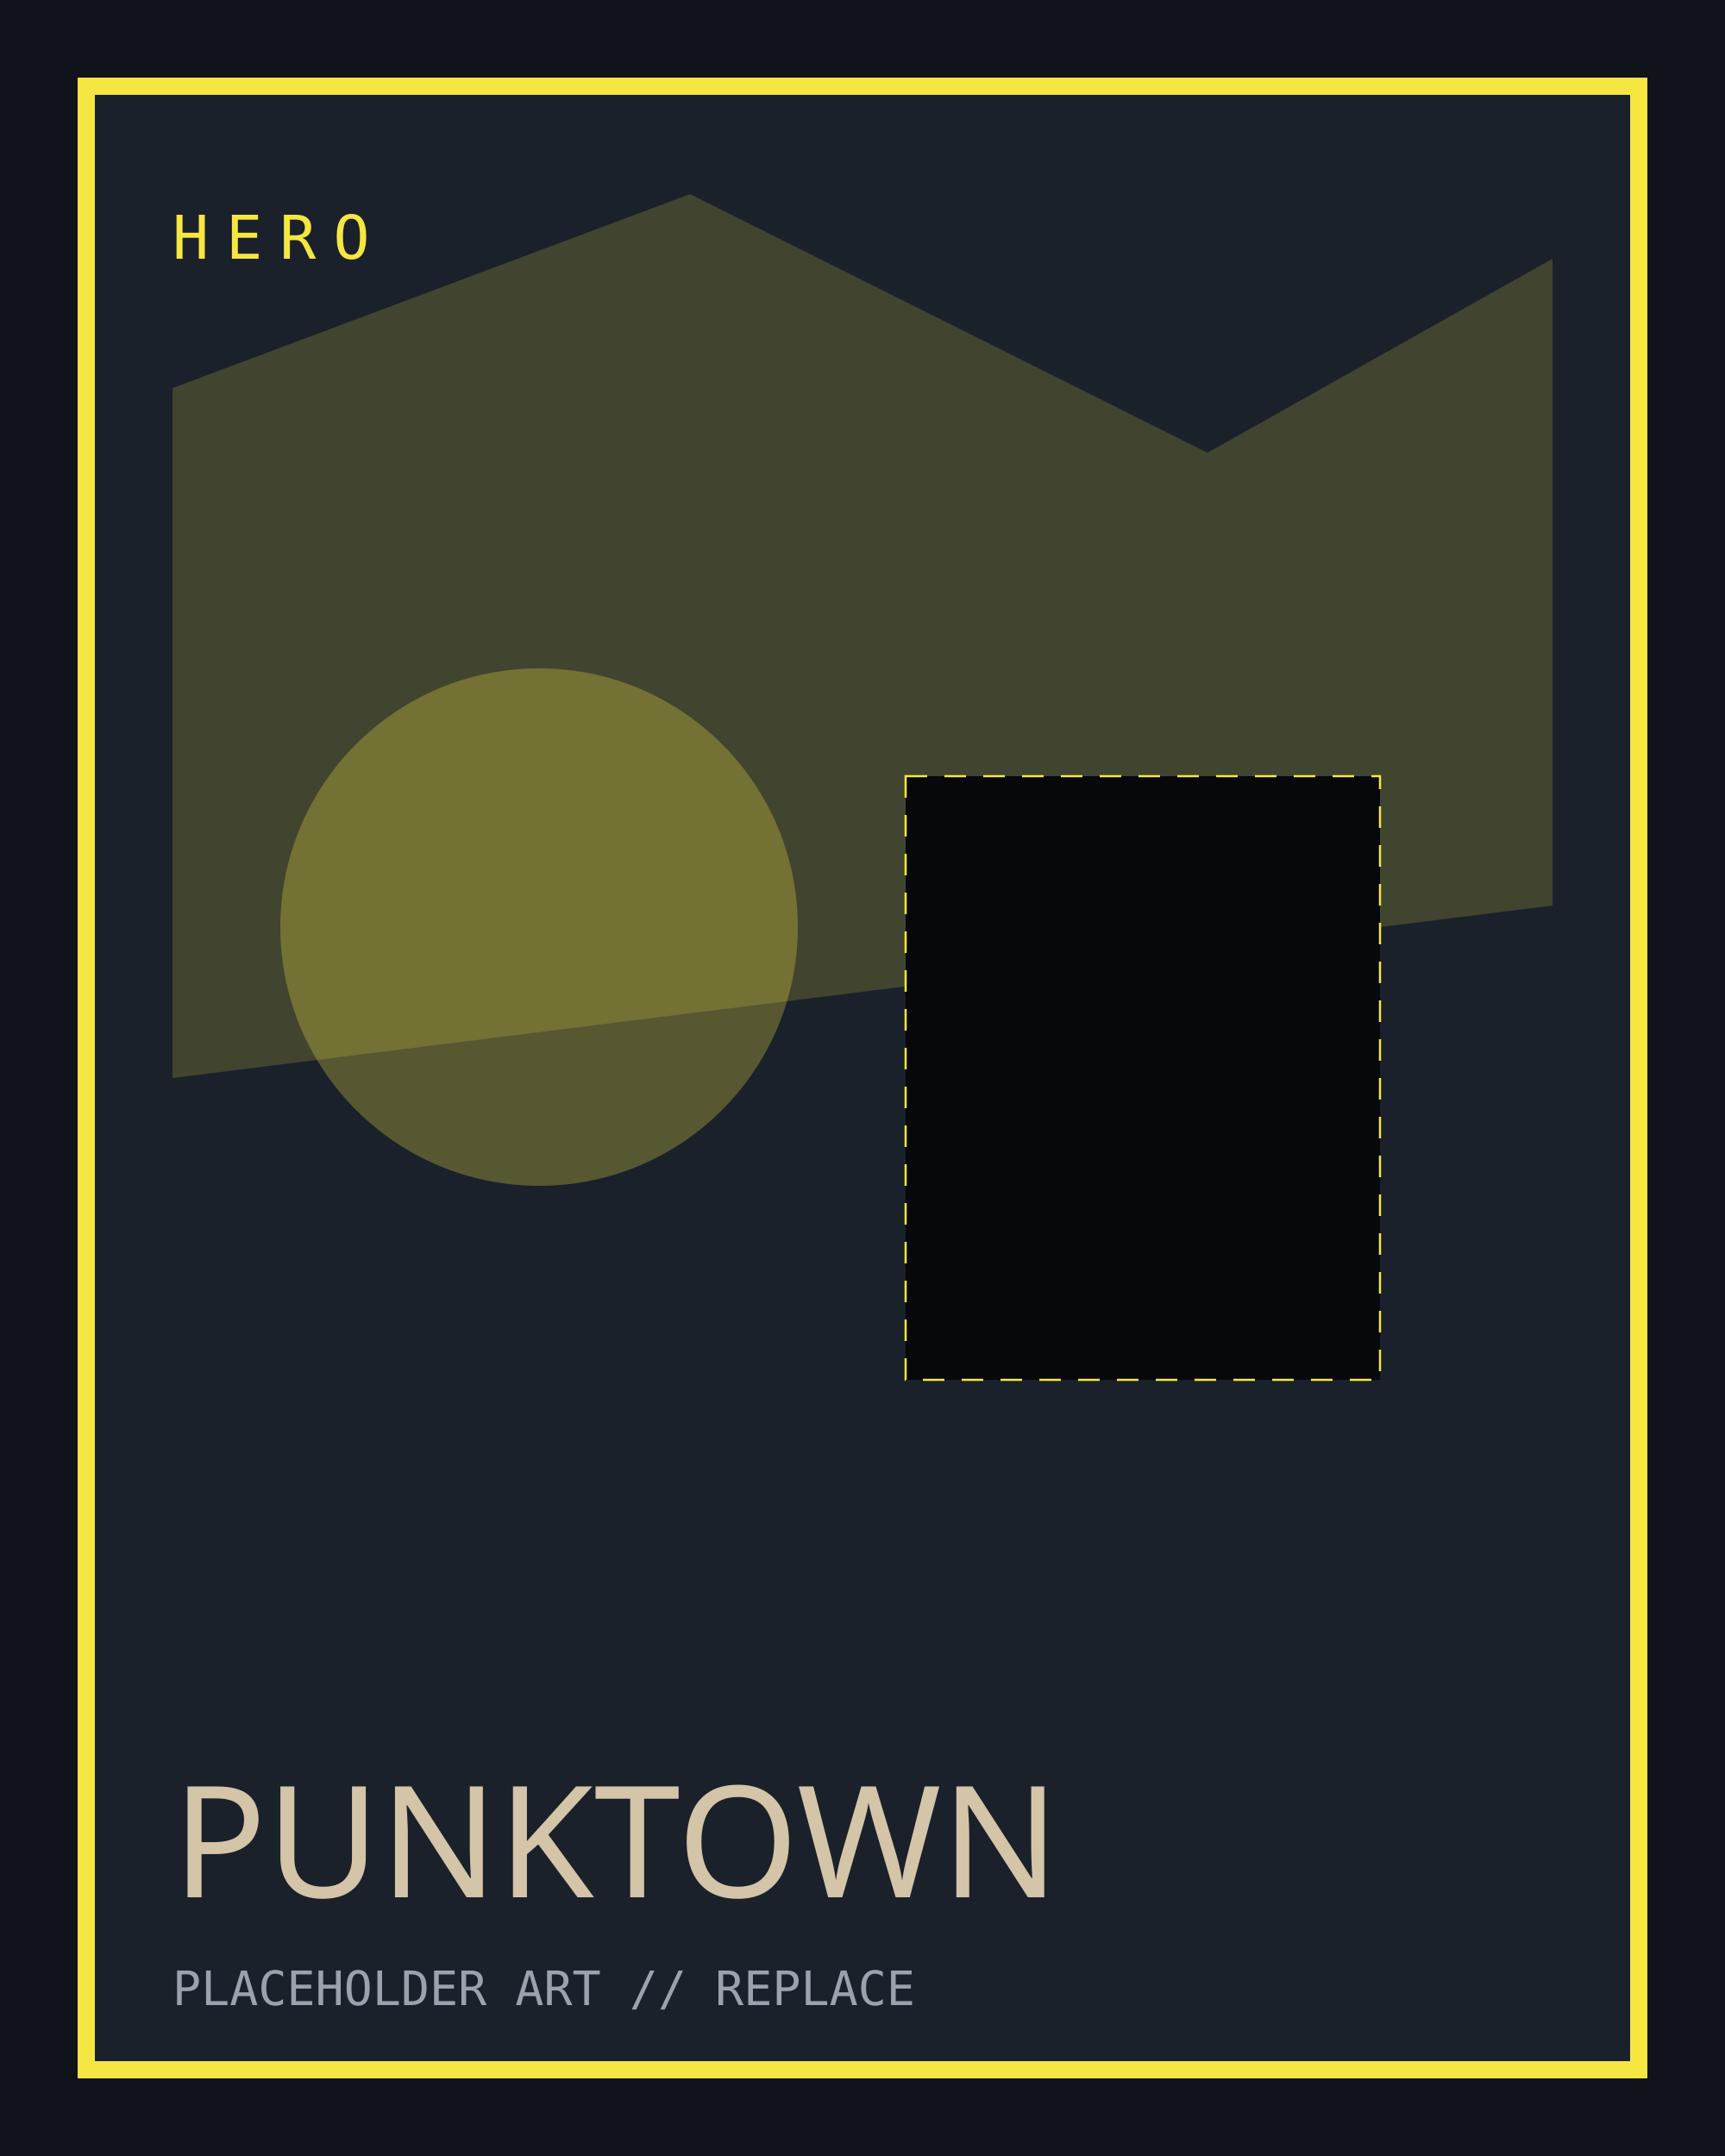
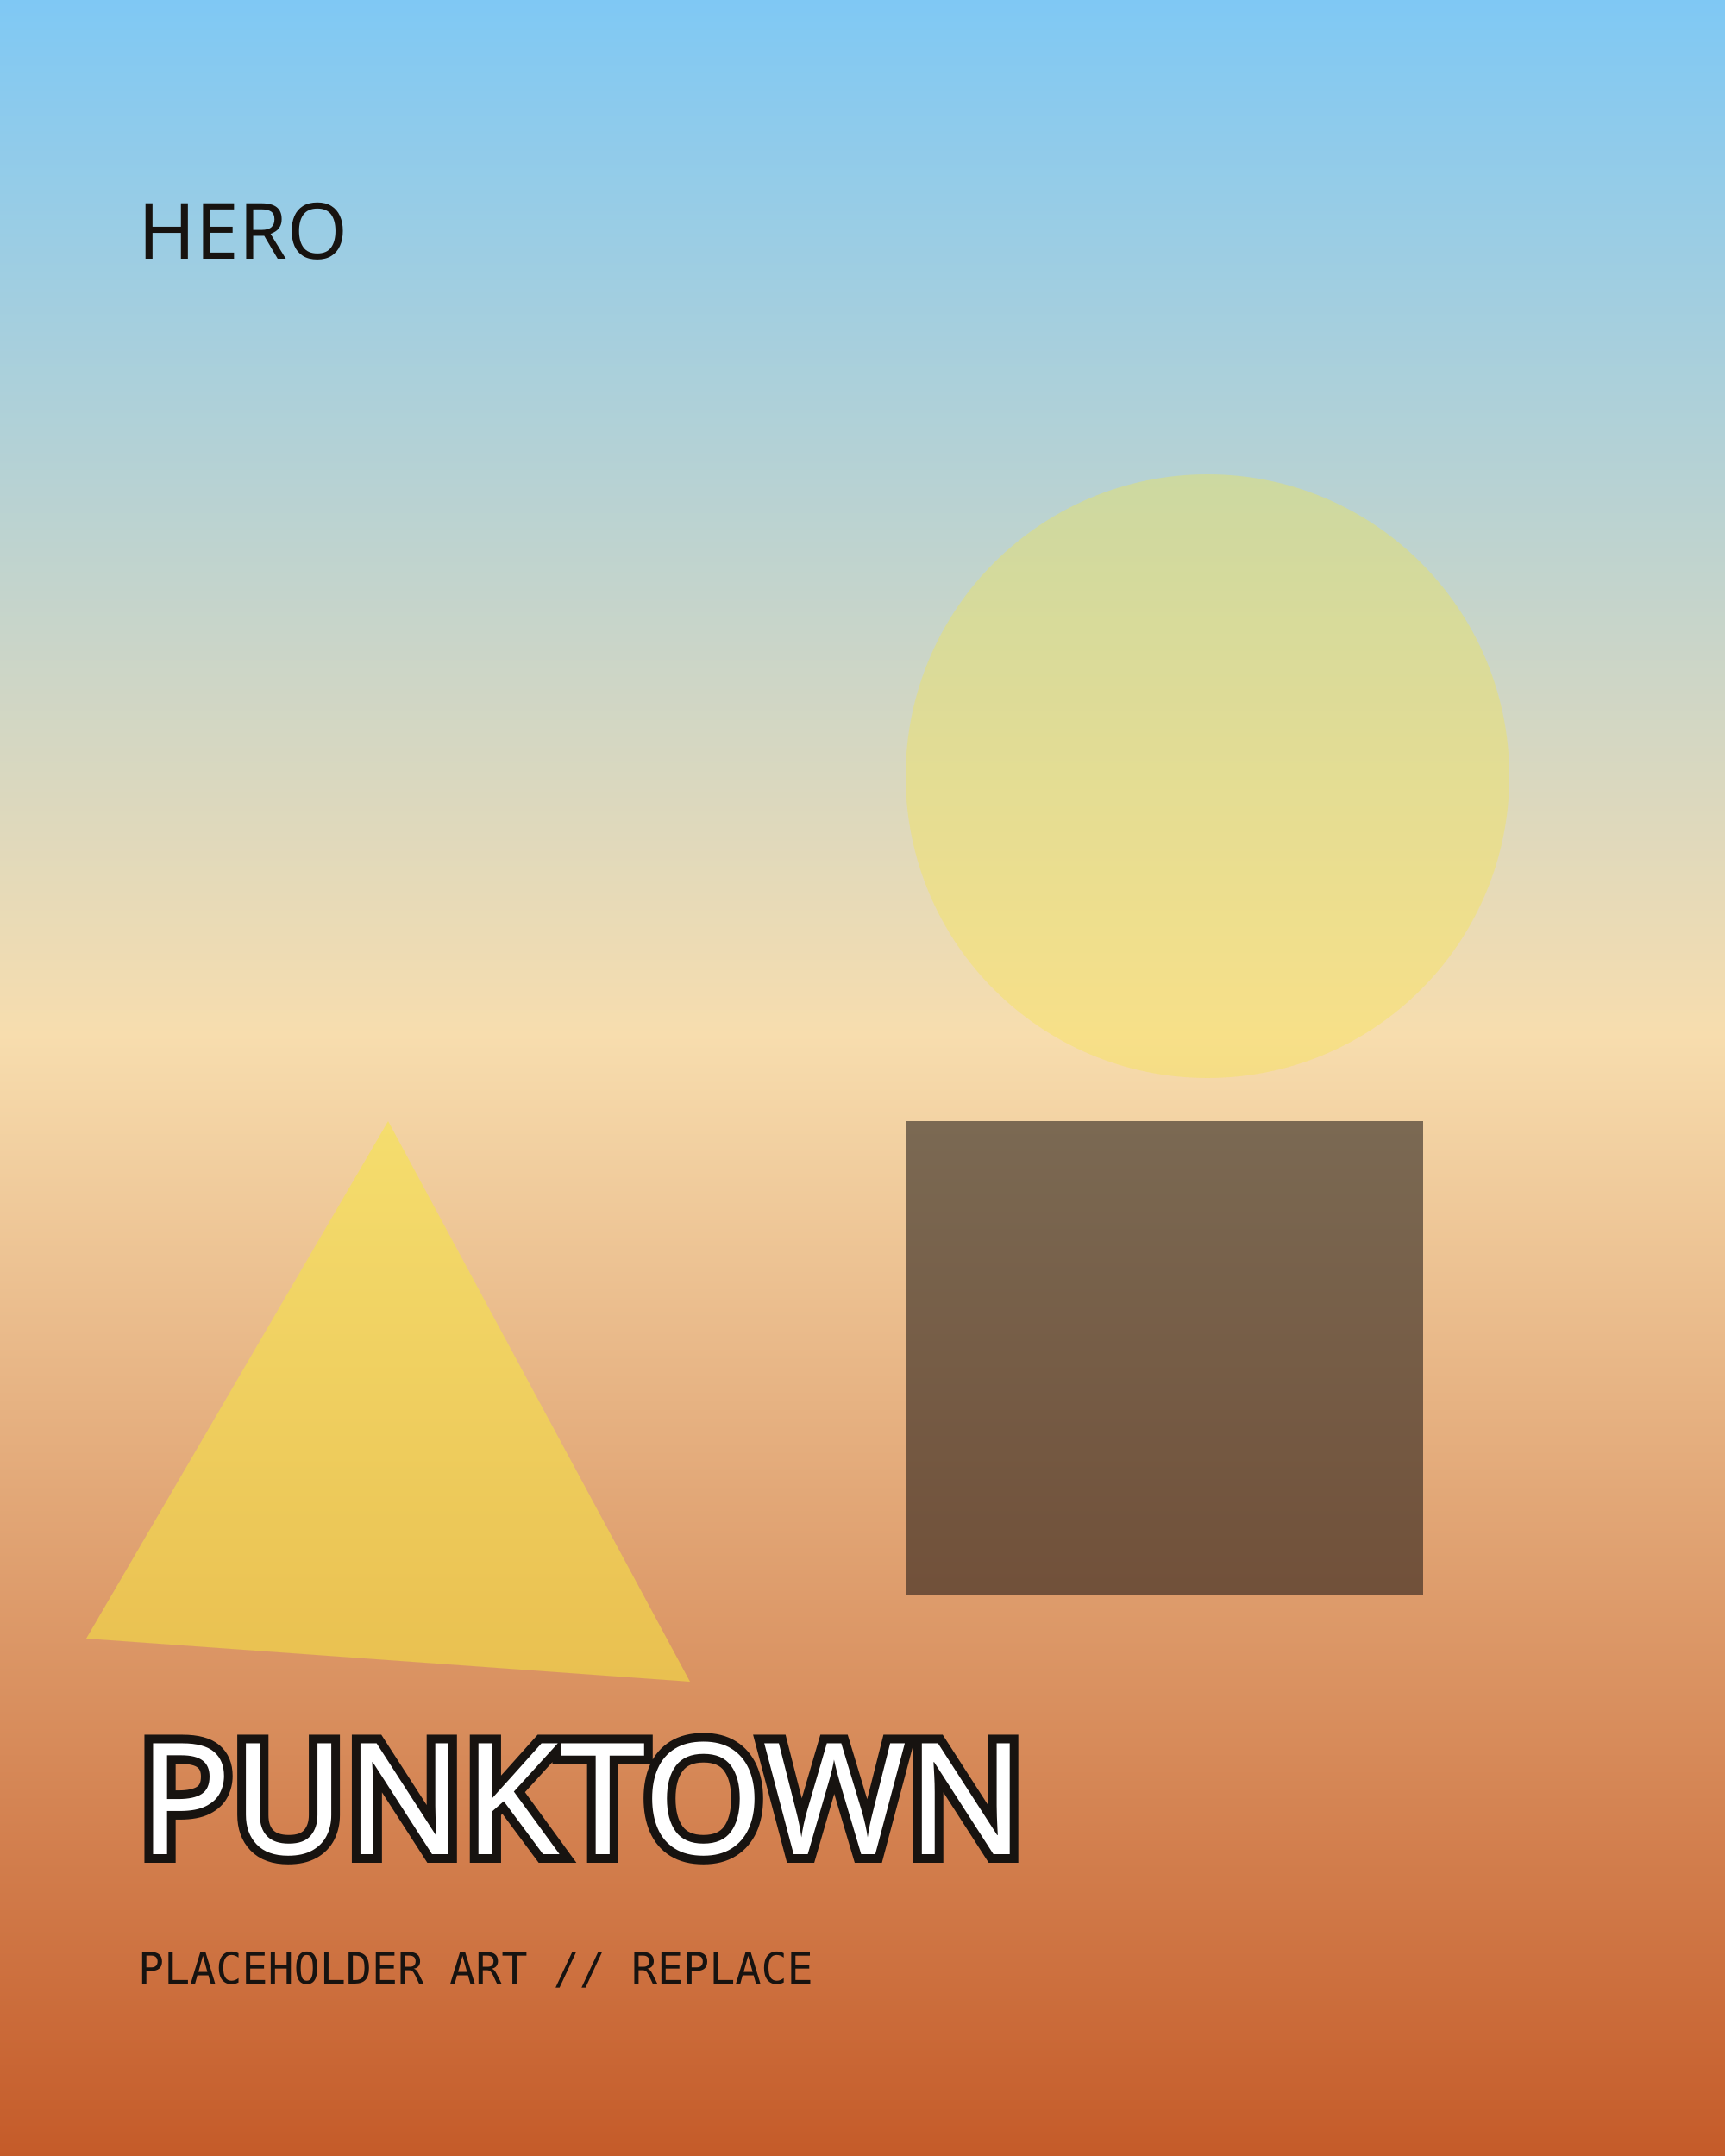
<svg xmlns="http://www.w3.org/2000/svg" viewBox="0 0 800 1000" role="img" aria-label="PUNKTOWN">
-   <rect width="800" height="1000" fill="#10131a" />
-   <rect x="40" y="40" width="720" height="920" fill="#1a212b" stroke="#f5e642" stroke-width="8" />
-   <polygon points="80,180 320,90 560,210 720,120 720,420 80,500" fill="#f5e642" opacity="0.18" />
-   <circle cx="250" cy="430" r="120" fill="#f5e642" opacity="0.28" />
-   <rect x="420" y="360" width="220" height="280" fill="#07080c" stroke="#f5e642" stroke-dasharray="10 8" />
-   <text x="80" y="120" fill="#f5e642" font-family="monospace" font-size="28" letter-spacing="8">HERO</text>
-   <text x="80" y="880" fill="#d4c4a8" font-family="Impact, sans-serif" font-size="72">PUNKTOWN</text>
-   <text x="80" y="930" fill="#9aa3ad" font-family="monospace" font-size="22">PLACEHOLDER ART // REPLACE</text>
+   <defs>
+     <linearGradient id="sky-punktown" x1="0" y1="0" x2="0" y2="1">
+       <stop offset="0%" stop-color="#7ec8f5" />
+       <stop offset="48%" stop-color="#f7ddae" />
+       <stop offset="100%" stop-color="#c45a28" />
+     </linearGradient>
+   </defs>
+   <rect width="800" height="1000" fill="url(#sky-punktown)" />
+   <path d="M40 760 L180 520 L320 780 Z" fill="#f5e642" opacity="0.55" />
+   <circle cx="560" cy="360" r="140" fill="#f5e642" opacity="0.35" />
+   <rect x="420" y="520" width="240" height="220" fill="#171310" opacity="0.55" />
+   <text x="64" y="120" fill="#171310" font-family="Impact, sans-serif" font-size="36">HERO</text>
+   <text x="64" y="860" fill="#fff" font-family="Impact, sans-serif" font-size="72" stroke="#171310" stroke-width="8" paint-order="stroke">PUNKTOWN</text>
+   <text x="64" y="920" fill="#171310" font-family="monospace" font-size="20">PLACEHOLDER ART // REPLACE</text>
</svg>
